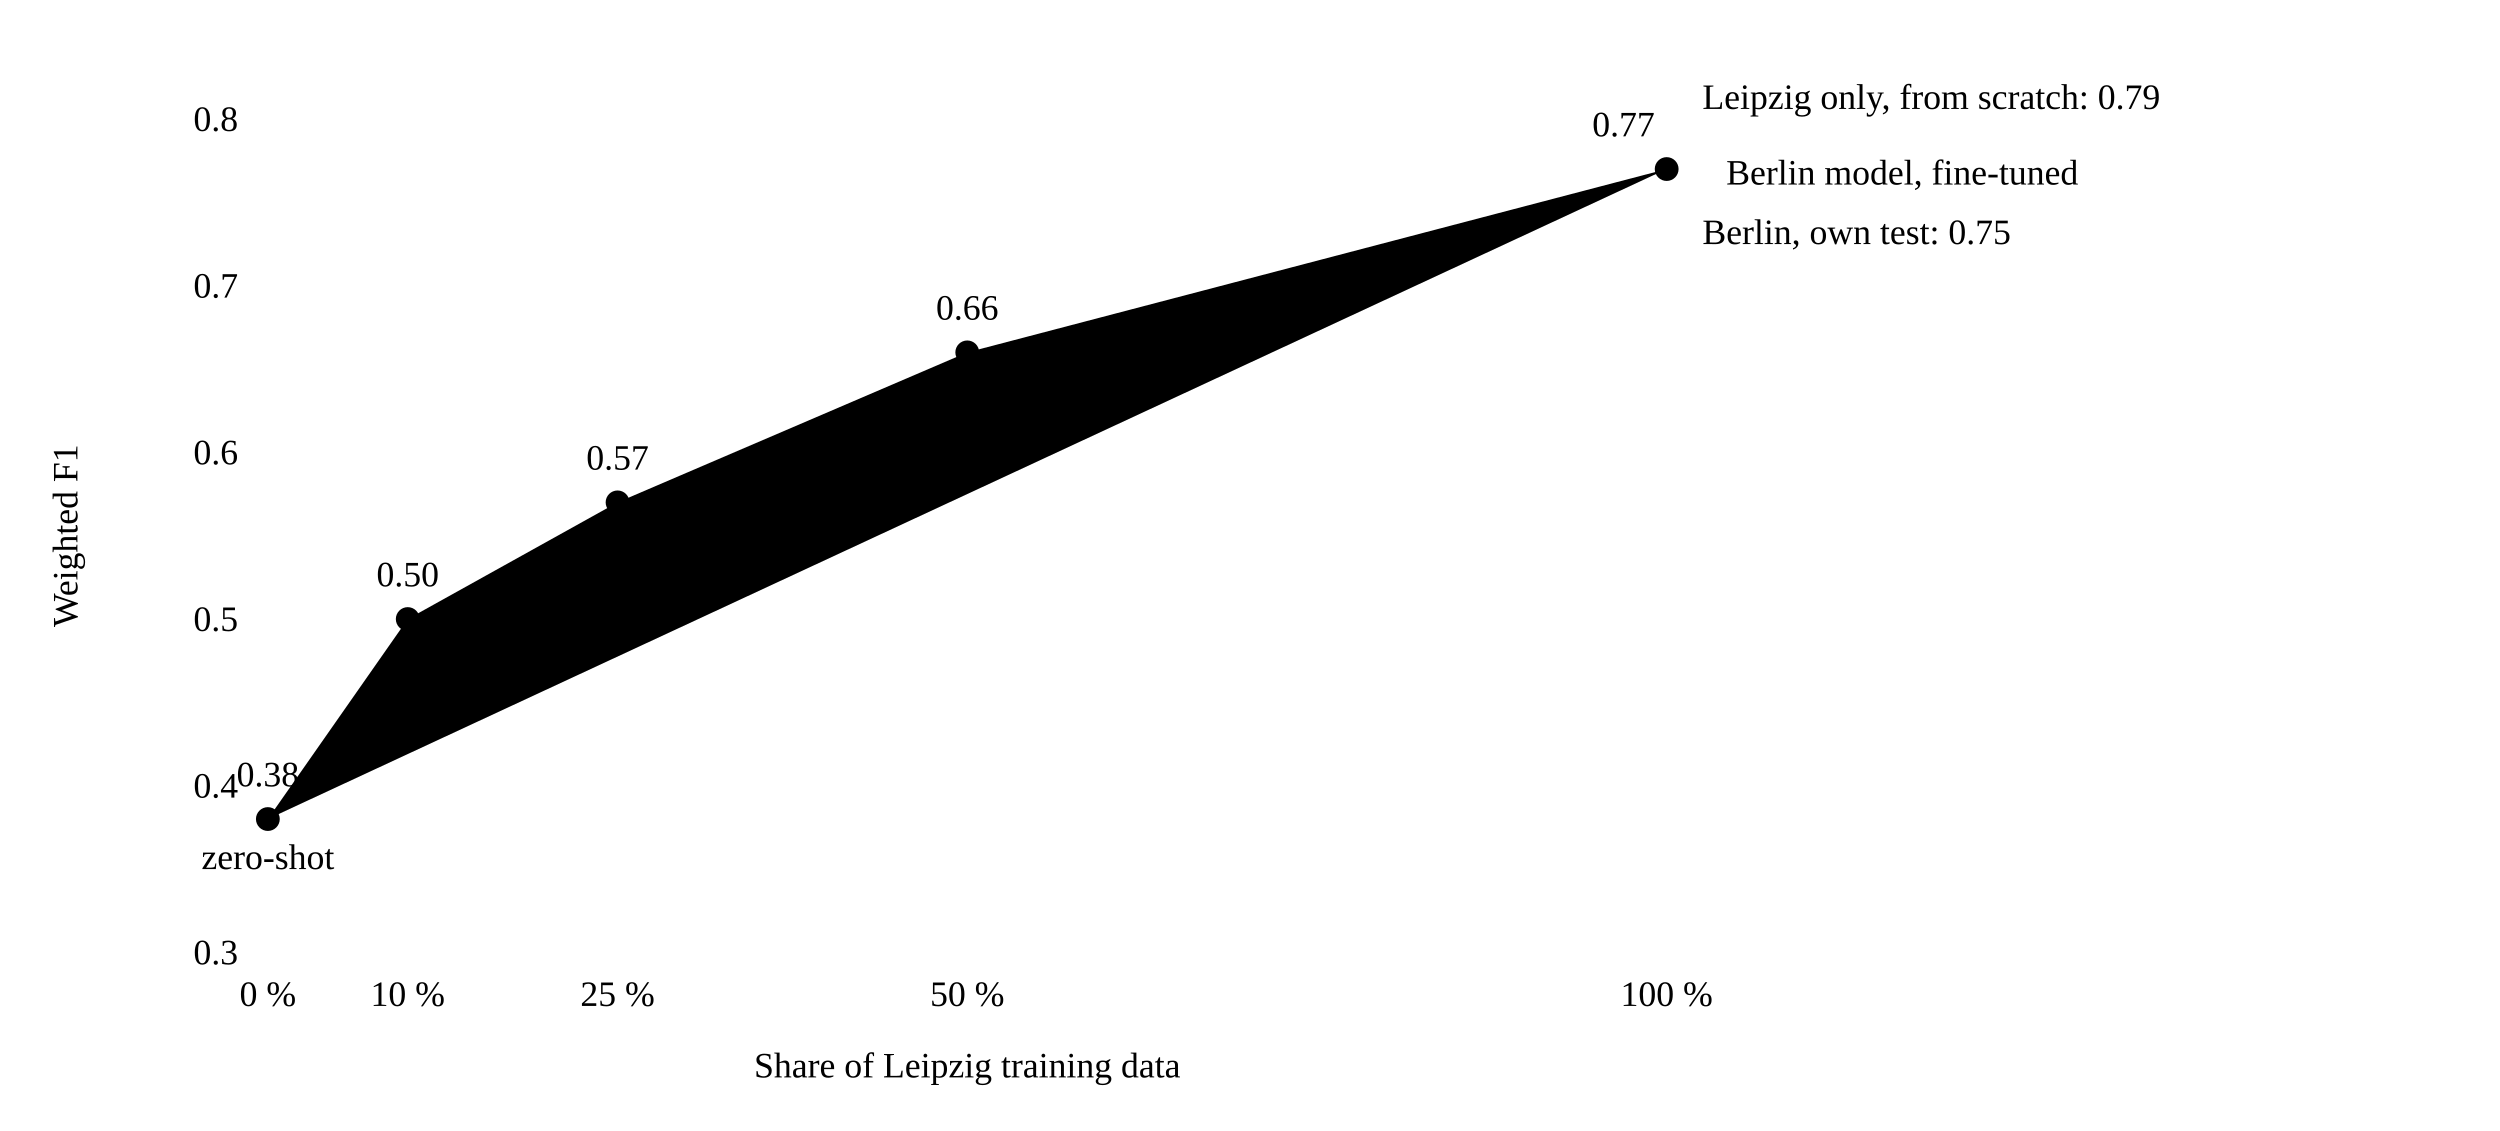
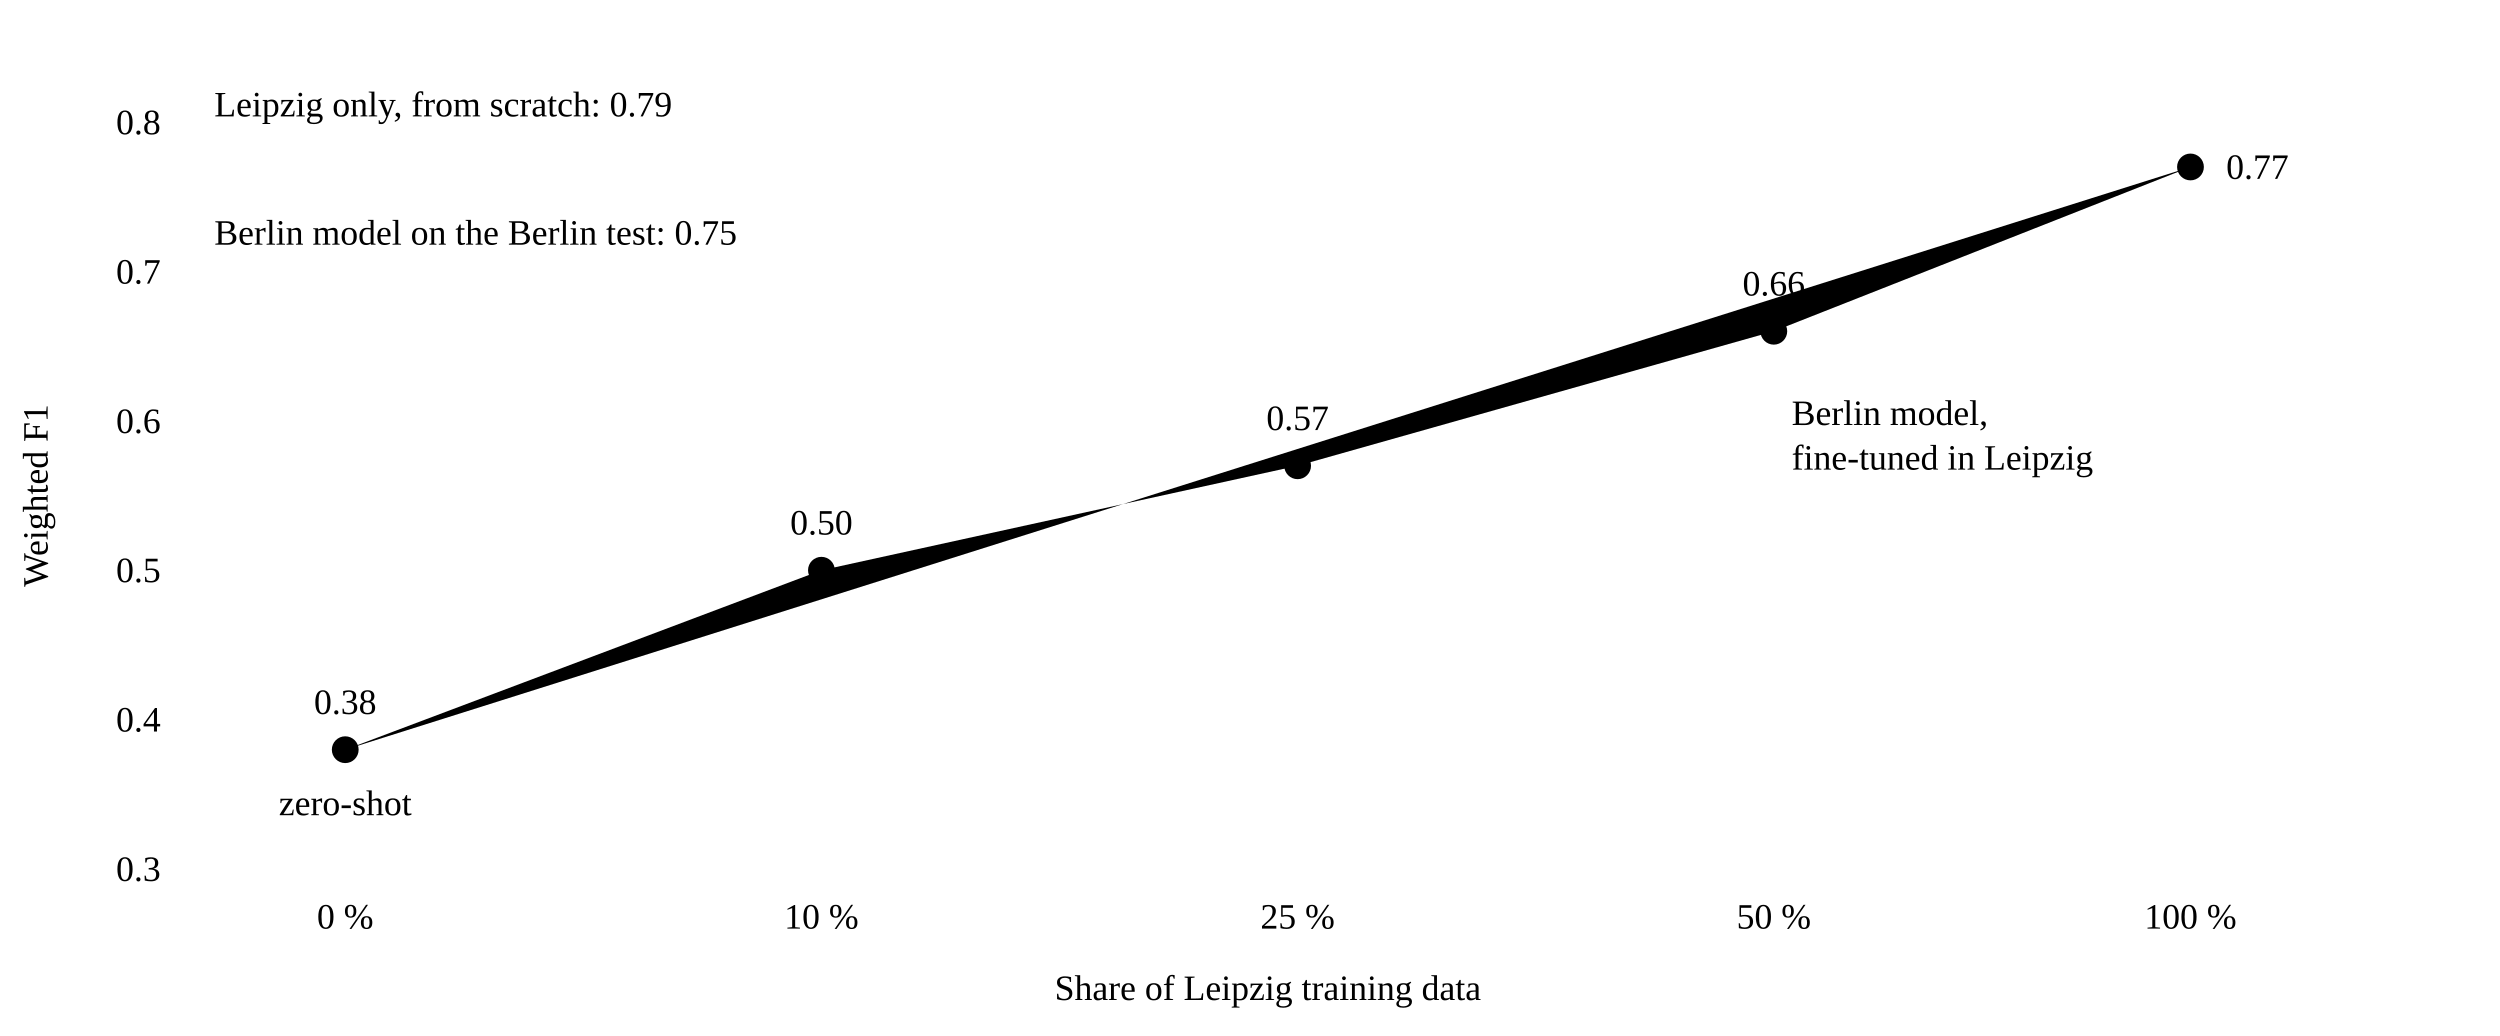
- <svg xmlns="http://www.w3.org/2000/svg" class="figure-svg fig-wide" width="840" height="380" viewBox="0 0 840 380" role="img" aria-labelledby="fig-utt-transfer-t fig-utt-transfer-d">
-   <path class="fig-grid" d="M90 264H560" />
-   <path class="fig-grid" d="M90 208H560" />
-   <path class="fig-grid" d="M90 152H560" />
-   <path class="fig-grid" d="M90 96H560" />
-   <path class="fig-grid" d="M90 40H560" />
-   <path class="fig-ln fig-dash" d="M90 45.6H560" />
-   <path class="fig-ln fig-dash" d="M90 68H560" />
-   <path class="fig-base" d="M90 40V320" />
-   <path class="fig-base" d="M90 320H560" />
-   <text class="fig-num-s" x="80" y="324" text-anchor="end">0.3</text>
-   <text class="fig-num-s" x="80" y="268" text-anchor="end">0.4</text>
-   <text class="fig-num-s" x="80" y="212" text-anchor="end">0.5</text>
-   <text class="fig-num-s" x="80" y="156" text-anchor="end">0.6</text>
-   <text class="fig-num-s" x="80" y="100" text-anchor="end">0.7</text>
-   <text class="fig-num-s" x="80" y="44" text-anchor="end">0.8</text>
-   <text class="fig-num-s" x="90" y="338" text-anchor="middle">0 %</text>
-   <text class="fig-num-s" x="137" y="338" text-anchor="middle">10 %</text>
-   <text class="fig-num-s" x="207.5" y="338" text-anchor="middle">25 %</text>
-   <text class="fig-num-s" x="325" y="338" text-anchor="middle">50 %</text>
-   <text class="fig-num-s" x="560" y="338" text-anchor="middle">100 %</text>
-   <text class="fig-t-s" x="325" y="362" text-anchor="middle">Share of Leipzig training data</text>
-   <text class="fig-t-s" x="26" y="180" text-anchor="middle" transform="rotate(-90 26 180)">Weighted F1</text>
-   <path class="fig-ln-acc" d="M90 275.2L137 208L207.5 168.8L325 118.4L560 56.8" />
-   <circle class="fig-bar-acc" cx="90" cy="275.2" r="4" />
-   <text class="fig-num-s" x="90" y="264.2" text-anchor="middle">0.38</text>
-   <circle class="fig-bar-acc" cx="137" cy="208" r="4" />
-   <text class="fig-num-s" x="137" y="197" text-anchor="middle">0.50</text>
-   <circle class="fig-bar-acc" cx="207.5" cy="168.8" r="4" />
-   <text class="fig-num-s" x="207.5" y="157.8" text-anchor="middle">0.57</text>
-   <circle class="fig-bar-acc" cx="325" cy="118.4" r="4" />
-   <text class="fig-num-s" x="325" y="107.4" text-anchor="middle">0.66</text>
-   <circle class="fig-bar-acc" cx="560" cy="56.8" r="4" />
-   <text class="fig-num-s" x="556" y="45.8" text-anchor="end">0.77</text>
-   <text class="fig-t-s" x="90" y="292" text-anchor="middle">zero-shot</text>
-   <text class="fig-t-s" x="580" y="62">Berlin model, fine-tuned</text>
-   <text class="fig-t-s" x="572" y="36.6">Leipzig only, from scratch: 0.79</text>
-   <text class="fig-t-s" x="572" y="82">Berlin, own test: 0.75</text>
+ <svg xmlns="http://www.w3.org/2000/svg" class="figure-svg fig-wide" width="840" height="348" viewBox="0 0 840 348" role="img" aria-labelledby="fig-utt-transfer-t fig-utt-transfer-d">
+   <path class="fig-grid" d="M64 241.8H784" />
+   <path class="fig-grid" d="M64 191.6H784" />
+   <path class="fig-grid" d="M64 141.5H784" />
+   <path class="fig-grid" d="M64 91.3H784" />
+   <path class="fig-grid" d="M64 41.1H784" />
+   <path class="fig-ln fig-dash" d="M64 46.1H784" />
+   <path class="fig-ln fig-dash" d="M64 66.2H784" />
+   <path class="fig-base" d="M64 292H784" />
+   <text class="fig-num-s" x="54" y="296" text-anchor="end">0.3</text>
+   <text class="fig-num-s" x="54" y="245.8" text-anchor="end">0.4</text>
+   <text class="fig-num-s" x="54" y="195.6" text-anchor="end">0.5</text>
+   <text class="fig-num-s" x="54" y="145.5" text-anchor="end">0.6</text>
+   <text class="fig-num-s" x="54" y="95.3" text-anchor="end">0.7</text>
+   <text class="fig-num-s" x="54" y="45.1" text-anchor="end">0.8</text>
+   <text class="fig-num-s" x="116" y="312" text-anchor="middle">0 %</text>
+   <text class="fig-num-s" x="276" y="312" text-anchor="middle">10 %</text>
+   <text class="fig-num-s" x="436" y="312" text-anchor="middle">25 %</text>
+   <text class="fig-num-s" x="596" y="312" text-anchor="middle">50 %</text>
+   <text class="fig-num-s" x="736" y="312" text-anchor="middle">100 %</text>
+   <text class="fig-t-s" x="426" y="336" text-anchor="middle">Share of Leipzig training data</text>
+   <text class="fig-t-s" x="16" y="166.5" text-anchor="middle" transform="rotate(-90 16 166.5)">Weighted F1</text>
+   <text class="fig-t-sm" x="72" y="39.1">Leipzig only, from scratch: 0.79</text>
+   <text class="fig-t-sm" x="72" y="82.2">Berlin model on the Berlin test: 0.75</text>
+   <path class="fig-ln-acc" d="M116 251.9L276 191.6L436 156.5L596 111.3L736 56.1" />
+   <circle class="fig-bar-acc" cx="116" cy="251.9" r="4.5" />
+   <text class="fig-num-s" x="116" y="239.9" text-anchor="middle">0.38</text>
+   <circle class="fig-bar-acc" cx="276" cy="191.6" r="4.5" />
+   <text class="fig-num-s" x="276" y="179.6" text-anchor="middle">0.50</text>
+   <circle class="fig-bar-acc" cx="436" cy="156.5" r="4.5" />
+   <text class="fig-num-s" x="436" y="144.5" text-anchor="middle">0.57</text>
+   <circle class="fig-bar-acc" cx="596" cy="111.3" r="4.5" />
+   <text class="fig-num-s" x="596" y="99.3" text-anchor="middle">0.66</text>
+   <circle class="fig-bar-acc" cx="736" cy="56.1" r="4.5" />
+   <text class="fig-num-s" x="748" y="60.1">0.77</text>
+   <text class="fig-t-s" x="116" y="273.9" text-anchor="middle">zero-shot</text>
+   <text class="fig-t-sm" x="602" y="142.8" text-anchor="start">Berlin model,</text>
+   <text class="fig-t-sm" x="602" y="157.8" text-anchor="start">fine-tuned in Leipzig</text>
</svg>
